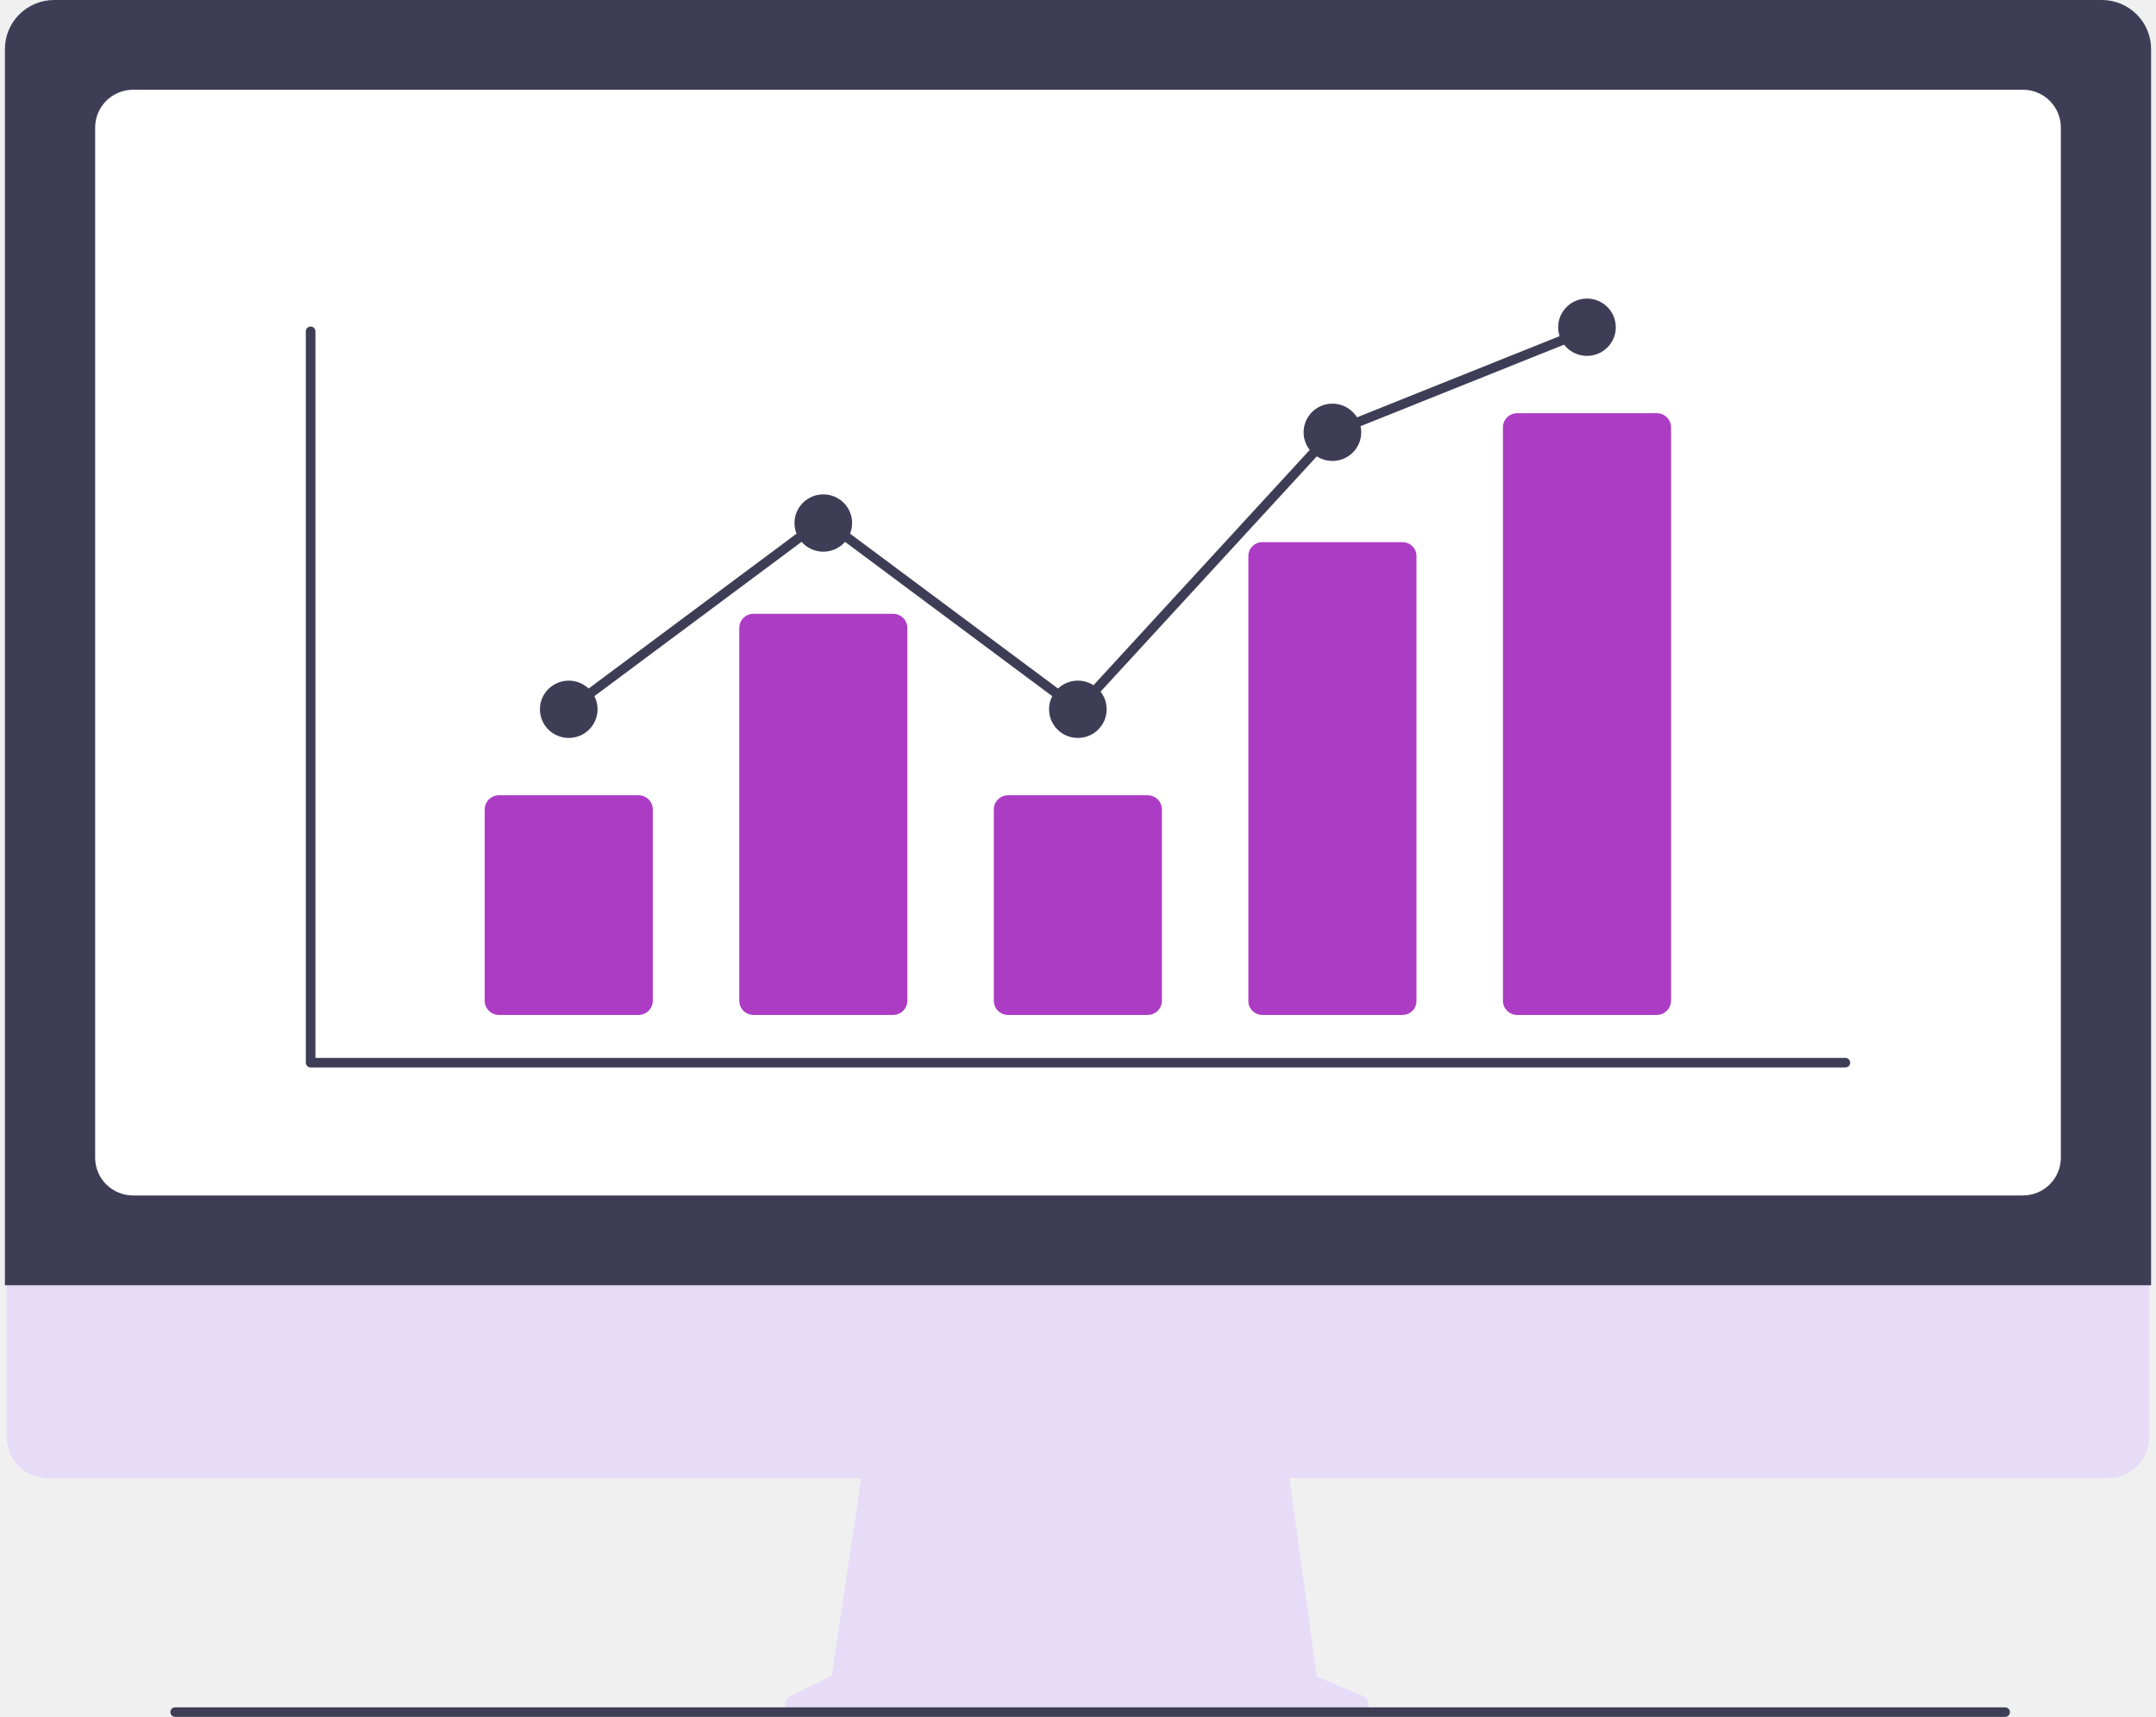
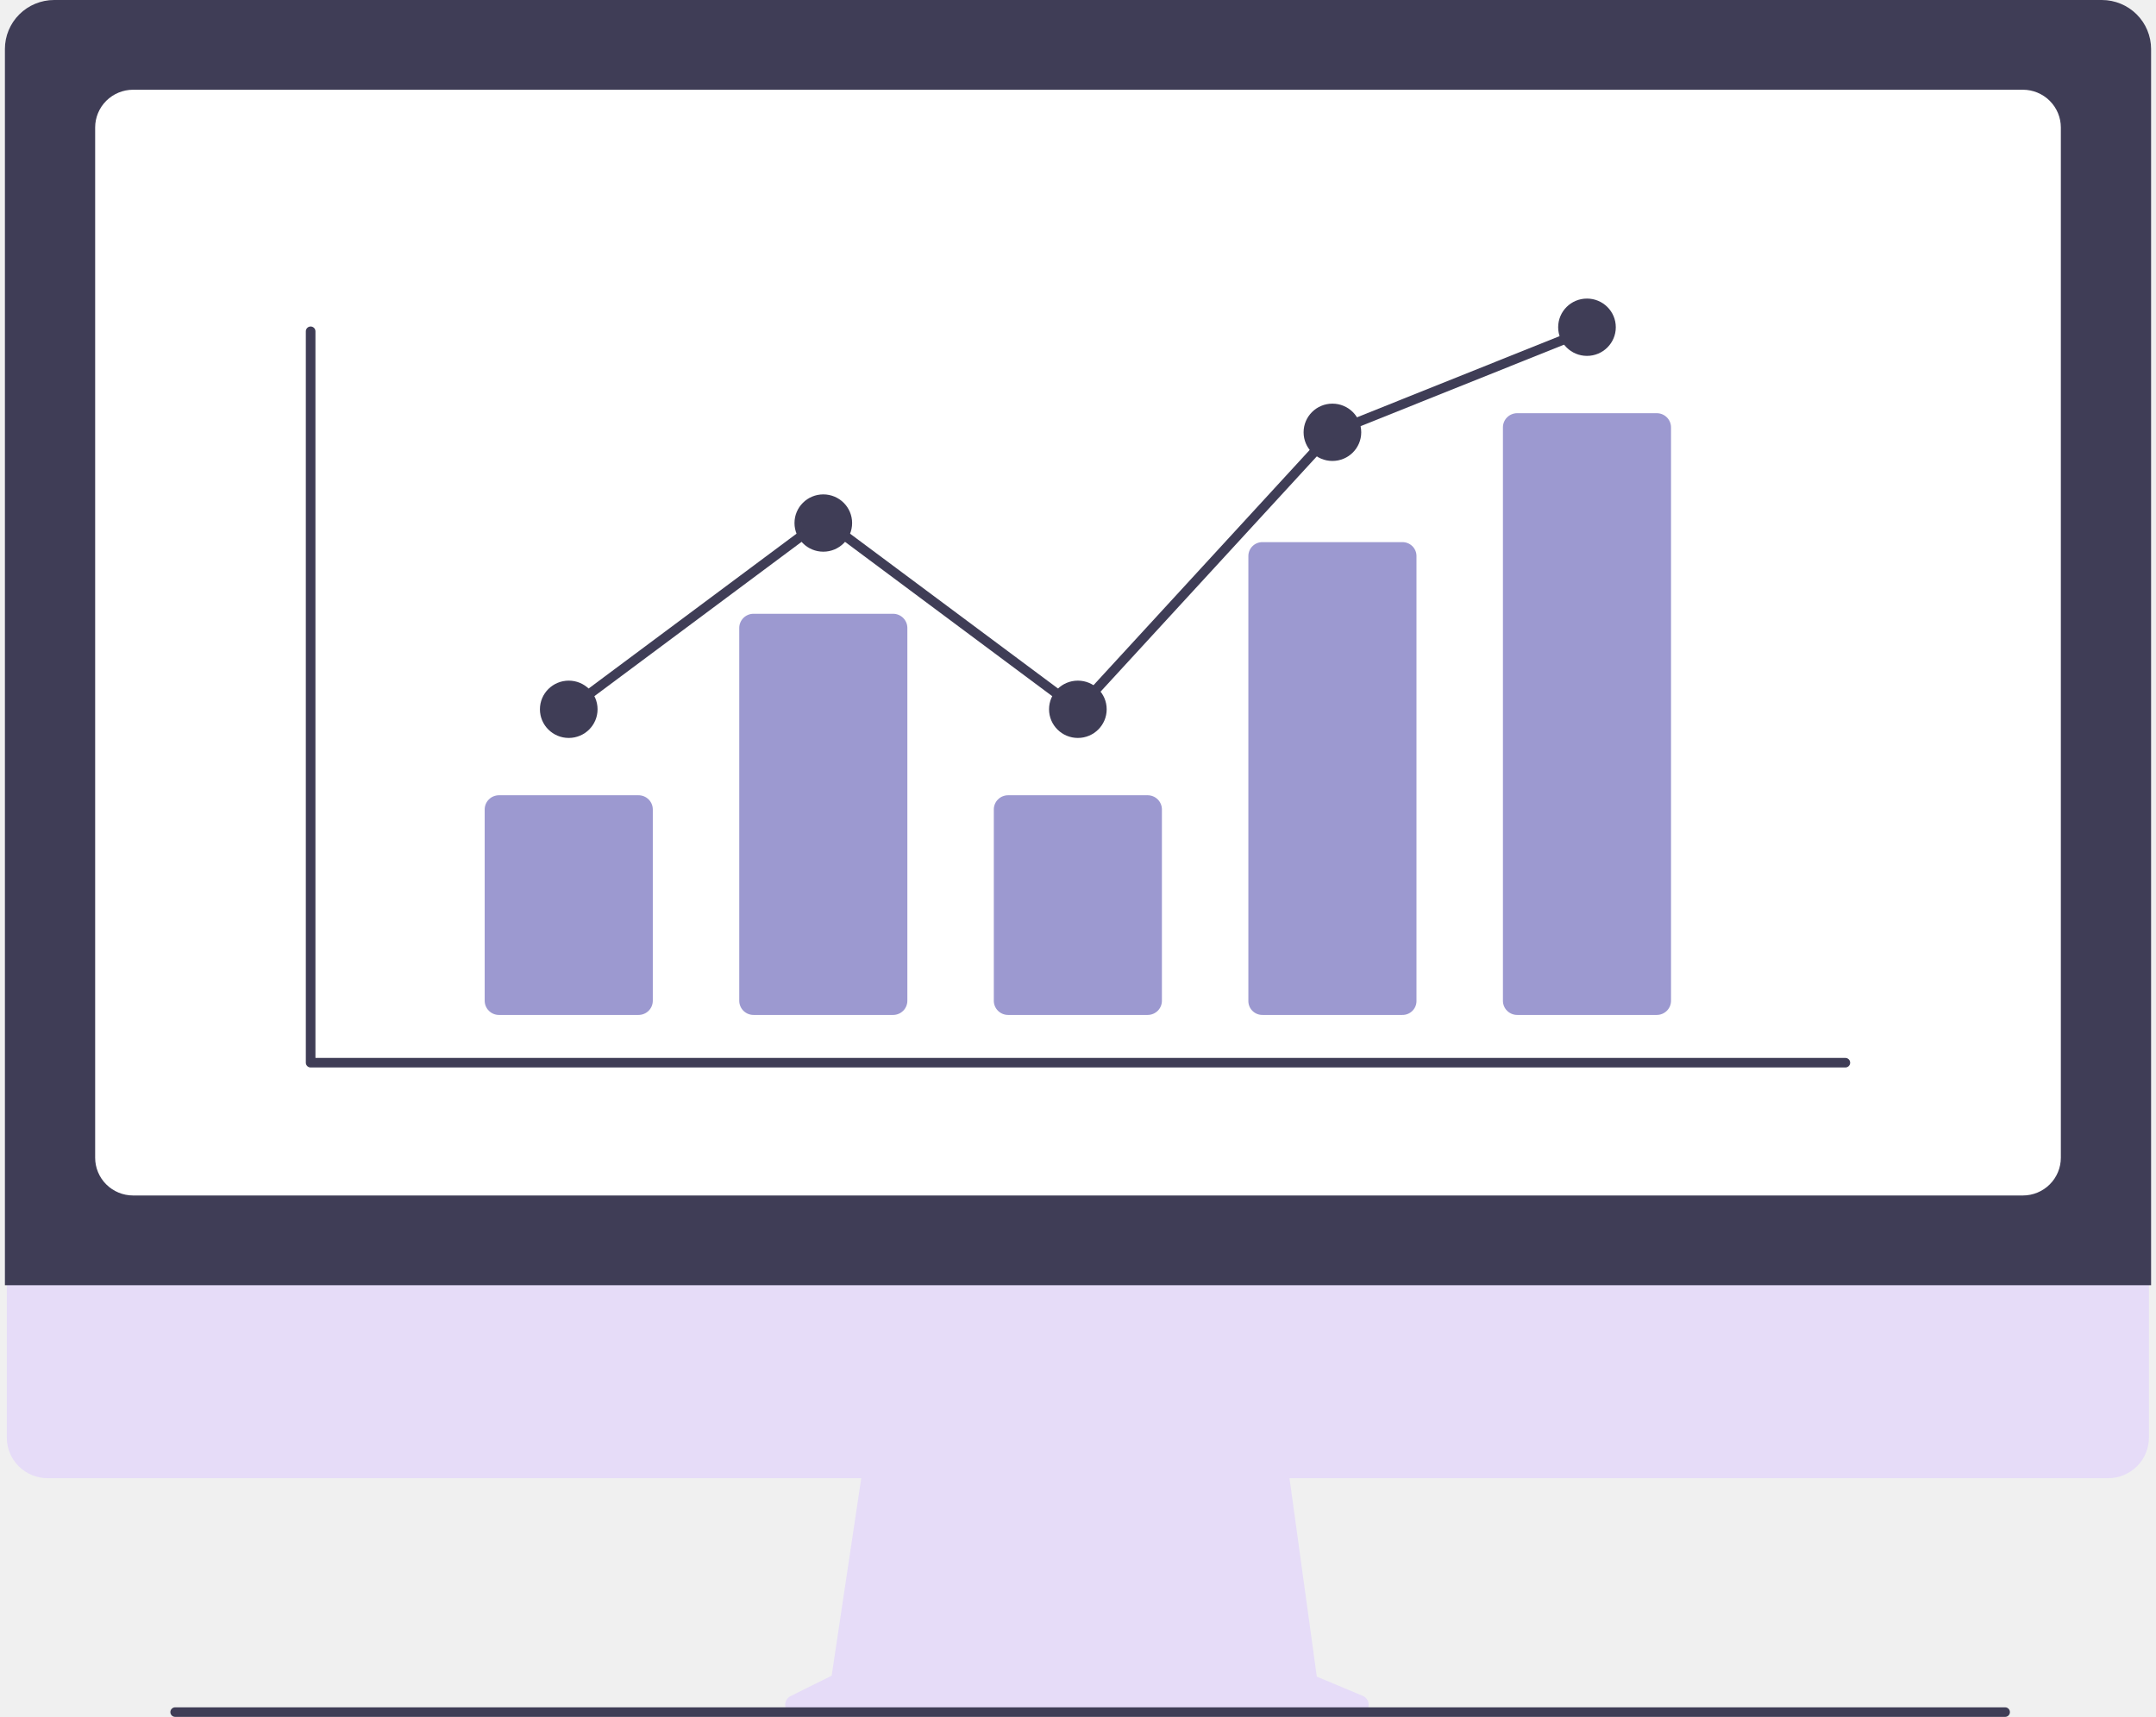
<svg xmlns="http://www.w3.org/2000/svg" width="221" height="176" viewBox="0 0 221 176" fill="none">
  <g id="Ilustracion dinero">
    <path id="Vector" d="M139.686 173.836L134.979 171.865L131.75 148.402H88.75L85.25 171.77L81.039 173.863C80.837 173.963 80.676 174.128 80.58 174.331C80.485 174.534 80.461 174.763 80.513 174.981C80.565 175.199 80.689 175.393 80.865 175.532C81.042 175.671 81.261 175.747 81.486 175.747H139.298C139.529 175.747 139.753 175.668 139.931 175.522C140.11 175.377 140.233 175.174 140.278 174.949C140.324 174.724 140.29 174.491 140.182 174.288C140.074 174.085 139.899 173.925 139.686 173.836Z" fill="#E6DCF8" />
    <path id="Vector_2" d="M216.1 151.524H4.872C3.764 151.522 2.702 151.082 1.919 150.302C1.136 149.522 0.697 148.465 0.697 147.363V117.746H220.275V147.363C220.275 148.465 219.836 149.522 219.053 150.302C218.27 151.082 217.208 151.522 216.1 151.524Z" fill="#E6DCF8" />
    <path id="Vector_3" d="M220.496 131.743H0.504V5.016C0.505 3.686 1.037 2.411 1.983 1.471C2.929 0.53 4.211 0.001 5.549 0H215.451C216.788 0.001 218.071 0.53 219.017 1.471C219.962 2.411 220.494 3.686 220.496 5.016V131.743Z" fill="#3F3D56" />
    <path id="Vector_4" d="M207.357 122.545H13.643C12.612 122.544 11.623 122.137 10.894 121.412C10.165 120.687 9.755 119.704 9.754 118.678V13.065C9.755 12.04 10.165 11.057 10.894 10.332C11.623 9.607 12.612 9.199 13.643 9.198H207.357C208.388 9.199 209.376 9.607 210.105 10.332C210.835 11.057 211.245 12.04 211.246 13.065V118.678C211.245 119.704 210.835 120.687 210.105 121.412C209.376 122.137 208.388 122.544 207.357 122.545Z" fill="white" />
    <path id="Vector_5" d="M205.533 175.992H17.956C17.826 175.992 17.7 175.94 17.608 175.849C17.516 175.757 17.464 175.632 17.464 175.502C17.464 175.373 17.516 175.248 17.608 175.156C17.7 175.065 17.826 175.013 17.956 175.013H205.533C205.664 175.013 205.789 175.065 205.881 175.156C205.974 175.248 206.026 175.373 206.026 175.502C206.026 175.632 205.974 175.757 205.881 175.849C205.789 175.94 205.664 175.992 205.533 175.992Z" fill="#3F3D56" />
    <path id="Vector_6" d="M189.158 109.423H31.842C31.711 109.423 31.586 109.372 31.494 109.28C31.401 109.188 31.349 109.064 31.349 108.934V33.958C31.349 33.828 31.401 33.704 31.494 33.612C31.586 33.52 31.711 33.468 31.842 33.468C31.972 33.468 32.097 33.52 32.19 33.612C32.282 33.704 32.334 33.828 32.334 33.958V108.444H189.158C189.289 108.444 189.414 108.496 189.506 108.588C189.598 108.679 189.65 108.804 189.65 108.934C189.65 109.064 189.598 109.188 189.506 109.28C189.414 109.372 189.289 109.423 189.158 109.423Z" fill="#3F3D56" />
-     <path id="Vector_7" d="M65.453 104.038H51.145C50.757 104.038 50.386 103.885 50.112 103.612C49.838 103.34 49.684 102.97 49.683 102.585V82.972C49.684 82.587 49.838 82.218 50.112 81.945C50.386 81.673 50.757 81.519 51.145 81.519H65.453C65.841 81.519 66.212 81.673 66.486 81.945C66.76 82.218 66.914 82.587 66.915 82.972V102.585C66.914 102.97 66.76 103.34 66.486 103.612C66.212 103.885 65.841 104.038 65.453 104.038Z" fill="#AD3CC5" />
-     <path id="Vector_8" d="M91.547 104.038H77.238C76.851 104.038 76.479 103.885 76.205 103.612C75.931 103.34 75.777 102.97 75.777 102.585V64.369C75.777 63.984 75.931 63.615 76.205 63.342C76.479 63.07 76.851 62.917 77.238 62.916H91.547C91.934 62.917 92.306 63.07 92.58 63.342C92.854 63.615 93.008 63.984 93.008 64.369V102.585C93.008 102.97 92.854 103.34 92.58 103.612C92.306 103.885 91.934 104.038 91.547 104.038Z" fill="#AD3CC5" />
-     <path id="Vector_9" d="M117.64 104.038H103.332C102.944 104.038 102.573 103.885 102.299 103.612C102.025 103.34 101.871 102.97 101.87 102.585V82.972C101.871 82.587 102.025 82.218 102.299 81.945C102.573 81.673 102.944 81.519 103.332 81.519H117.64C118.028 81.519 118.399 81.673 118.673 81.945C118.947 82.218 119.101 82.587 119.102 82.972V102.585C119.101 102.97 118.947 103.34 118.673 103.612C118.399 103.885 118.028 104.038 117.64 104.038Z" fill="#AD3CC5" />
-     <path id="Vector_10" d="M143.734 104.038H129.425C129.046 104.046 128.68 103.905 128.406 103.645C128.132 103.385 127.973 103.027 127.964 102.651V56.96C127.973 56.584 128.132 56.227 128.406 55.967C128.68 55.706 129.046 55.565 129.425 55.573H143.734C144.112 55.565 144.479 55.706 144.753 55.967C145.027 56.227 145.186 56.584 145.195 56.96V102.651C145.186 103.027 145.027 103.385 144.753 103.645C144.479 103.905 144.112 104.046 143.734 104.038Z" fill="#AD3CC5" />
-     <path id="Vector_11" d="M169.827 104.038H155.518C155.131 104.038 154.759 103.884 154.485 103.612C154.211 103.34 154.057 102.97 154.057 102.585V43.808C154.057 43.423 154.211 43.054 154.485 42.781C154.759 42.509 155.131 42.356 155.518 42.355H169.827C170.214 42.356 170.586 42.509 170.86 42.781C171.134 43.054 171.288 43.423 171.288 43.808V102.585C171.288 102.97 171.134 103.34 170.86 103.612C170.586 103.884 170.214 104.038 169.827 104.038Z" fill="#AD3CC5" />
+     <path id="Vector_7" d="M65.453 104.038H51.145C50.757 104.038 50.386 103.885 50.112 103.612C49.838 103.34 49.684 102.97 49.683 102.585V82.972C49.684 82.587 49.838 82.218 50.112 81.945C50.386 81.673 50.757 81.519 51.145 81.519H65.453C65.841 81.519 66.212 81.673 66.486 81.945C66.76 82.218 66.914 82.587 66.915 82.972V102.585C66.914 102.97 66.76 103.34 66.486 103.612C66.212 103.885 65.841 104.038 65.453 104.038Z" fill="#4C46AA" fill-opacity="0.55" />
+     <path id="Vector_8" d="M91.547 104.038H77.238C76.851 104.038 76.479 103.885 76.205 103.612C75.931 103.34 75.777 102.97 75.777 102.585V64.369C75.777 63.984 75.931 63.615 76.205 63.342C76.479 63.07 76.851 62.917 77.238 62.916H91.547C91.934 62.917 92.306 63.07 92.58 63.342C92.854 63.615 93.008 63.984 93.008 64.369V102.585C93.008 102.97 92.854 103.34 92.58 103.612C92.306 103.885 91.934 104.038 91.547 104.038Z" fill="#4C46AA" fill-opacity="0.55" />
+     <path id="Vector_9" d="M117.64 104.038H103.332C102.944 104.038 102.573 103.885 102.299 103.612C102.025 103.34 101.871 102.97 101.87 102.585V82.972C101.871 82.587 102.025 82.218 102.299 81.945C102.573 81.673 102.944 81.519 103.332 81.519H117.64C118.028 81.519 118.399 81.673 118.673 81.945C118.947 82.218 119.101 82.587 119.102 82.972V102.585C119.101 102.97 118.947 103.34 118.673 103.612C118.399 103.885 118.028 104.038 117.64 104.038Z" fill="#4C46AA" fill-opacity="0.55" />
+     <path id="Vector_10" d="M143.734 104.038H129.425C129.046 104.046 128.68 103.905 128.406 103.645C128.132 103.385 127.973 103.027 127.964 102.651V56.96C127.973 56.584 128.132 56.227 128.406 55.967C128.68 55.706 129.046 55.565 129.425 55.573H143.734C144.112 55.565 144.479 55.706 144.753 55.967C145.027 56.227 145.186 56.584 145.195 56.96V102.651C145.186 103.027 145.027 103.385 144.753 103.645C144.479 103.905 144.112 104.046 143.734 104.038Z" fill="#4C46AA" fill-opacity="0.55" />
+     <path id="Vector_11" d="M169.827 104.038H155.518C155.131 104.038 154.759 103.884 154.485 103.612C154.211 103.34 154.057 102.97 154.057 102.585V43.808C154.057 43.423 154.211 43.054 154.485 42.781C154.759 42.509 155.131 42.356 155.518 42.355H169.827C170.214 42.356 170.586 42.509 170.86 42.781C171.134 43.054 171.288 43.423 171.288 43.808V102.585C171.288 102.97 171.134 103.34 170.86 103.612C170.586 103.884 170.214 104.038 169.827 104.038Z" fill="#4C46AA" fill-opacity="0.55" />
    <path id="Vector_12" d="M58.299 75.645C59.931 75.645 61.253 74.329 61.253 72.707C61.253 71.085 59.931 69.77 58.299 69.77C56.668 69.77 55.345 71.085 55.345 72.707C55.345 74.329 56.668 75.645 58.299 75.645Z" fill="#3F3D56" />
    <path id="Vector_13" d="M84.392 56.552C86.024 56.552 87.346 55.237 87.346 53.615C87.346 51.993 86.024 50.678 84.392 50.678C82.761 50.678 81.439 51.993 81.439 53.615C81.439 55.237 82.761 56.552 84.392 56.552Z" fill="#3F3D56" />
    <path id="Vector_14" d="M110.486 75.645C112.117 75.645 113.44 74.329 113.44 72.707C113.44 71.085 112.117 69.77 110.486 69.77C108.855 69.77 107.532 71.085 107.532 72.707C107.532 74.329 108.855 75.645 110.486 75.645Z" fill="#3F3D56" />
    <path id="Vector_15" d="M136.579 47.251C138.211 47.251 139.533 45.936 139.533 44.313C139.533 42.691 138.211 41.376 136.579 41.376C134.948 41.376 133.625 42.691 133.625 44.313C133.625 45.936 134.948 47.251 136.579 47.251Z" fill="#3F3D56" />
    <path id="Vector_16" d="M162.673 36.481C164.304 36.481 165.627 35.166 165.627 33.544C165.627 31.921 164.304 30.606 162.673 30.606C161.041 30.606 159.719 31.921 159.719 33.544C159.719 35.166 161.041 36.481 162.673 36.481Z" fill="#3F3D56" />
    <path id="Vector_17" d="M110.548 73.365L84.392 53.885L58.594 73.099L58.004 72.316L84.392 52.662L110.424 72.049L136.291 43.901L136.395 43.859L162.489 33.406L162.857 34.314L136.867 44.726L110.548 73.365Z" fill="#3F3D56" />
  </g>
</svg>
